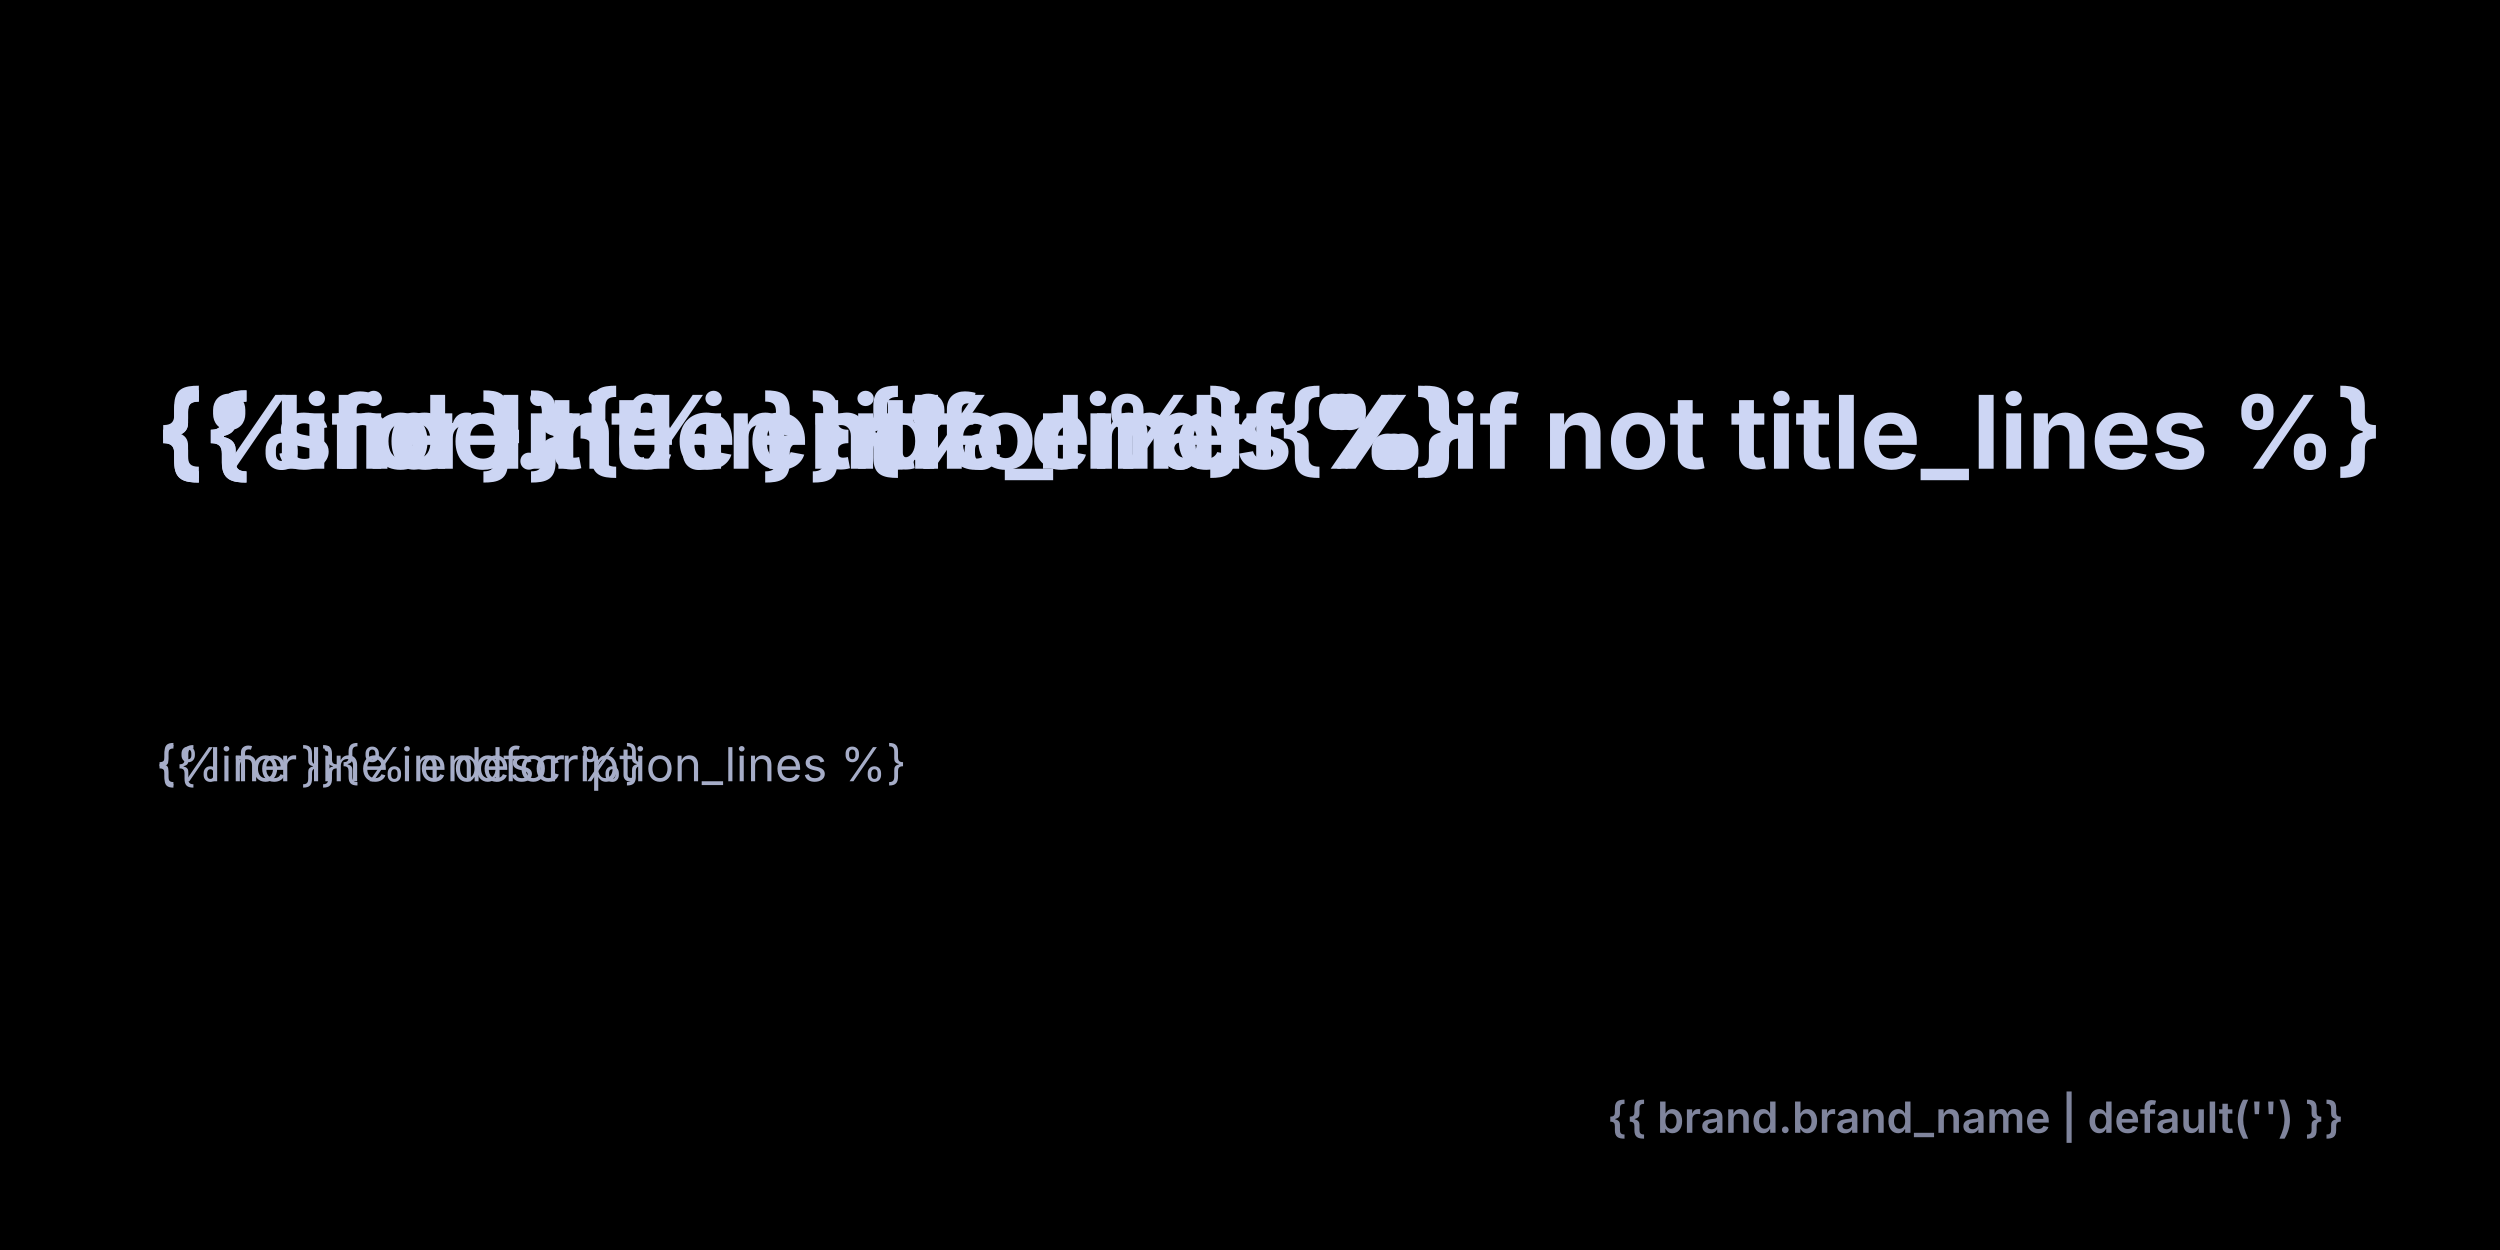
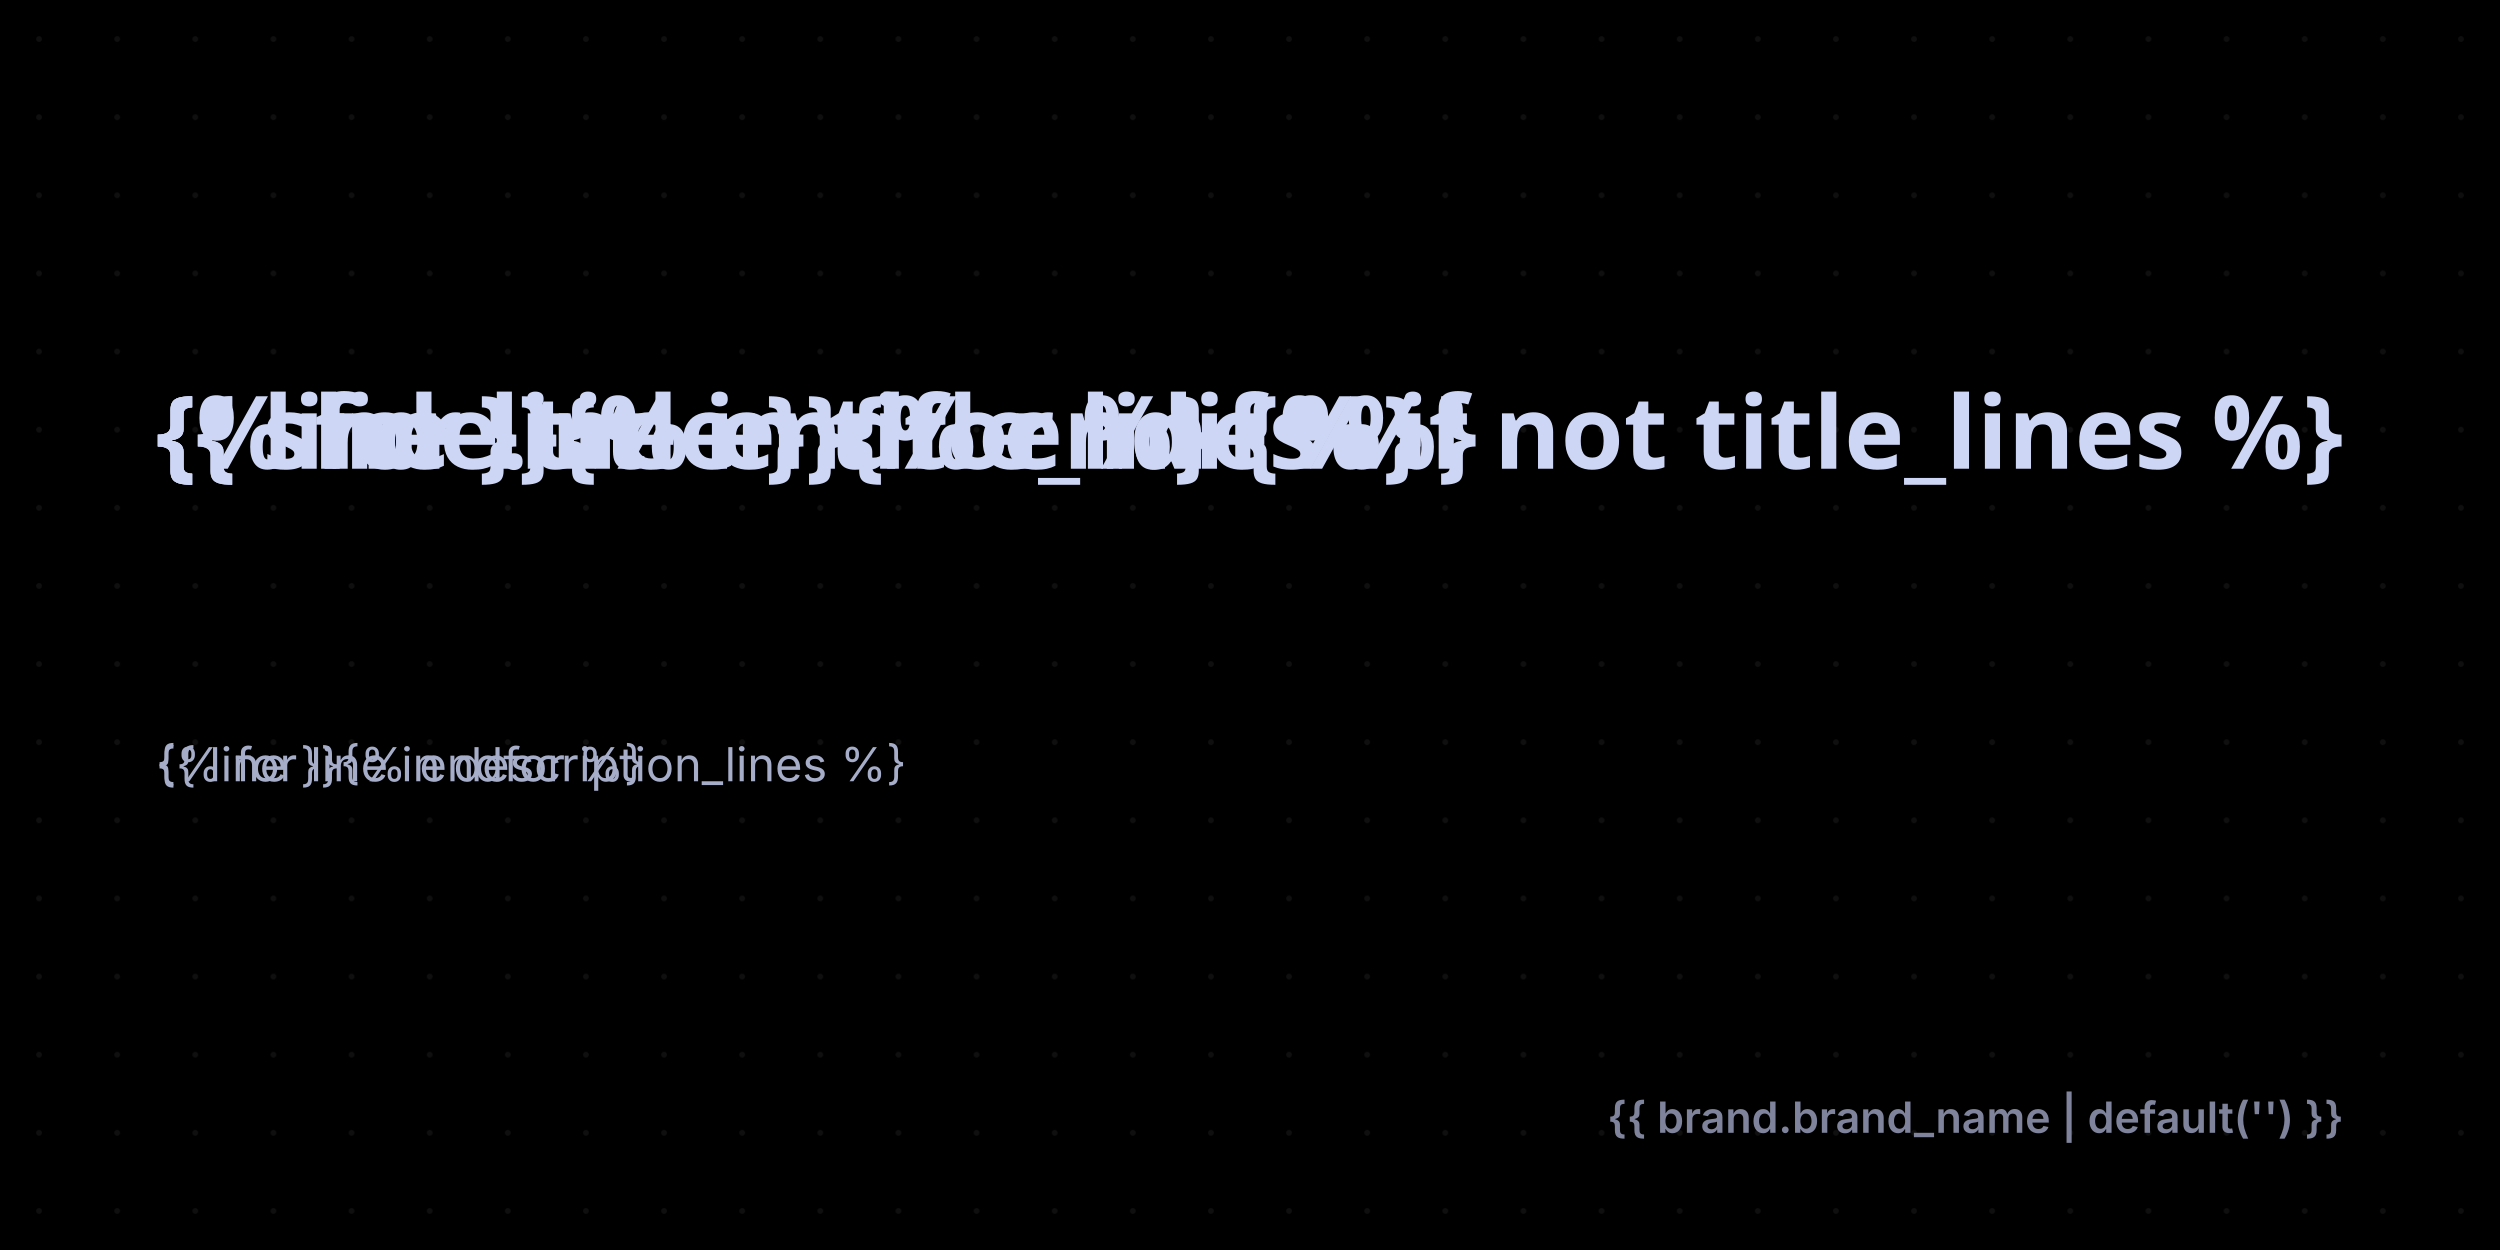
<svg xmlns="http://www.w3.org/2000/svg" width="1280" height="640" viewBox="0 0 1280 640">
  <defs>
    <linearGradient id="bg-grad" x1="0%" y1="0%" x2="100%" y2="100%">
      <stop offset="0%" stop-color="{{ brand.bg_color | default('#1e1e2e') }}" />
      <stop offset="100%" stop-color="{{ brand.bg_color_end | default('#11111b') }}" />
    </linearGradient>
    <linearGradient id="acc-grad" x1="0%" y1="0%" x2="0%" y2="100%">
      <stop offset="0%" stop-color="{{ brand.accent_color | default('#cba6f7') }}" />
      <stop offset="100%" stop-color="{{ brand.accent_color_end | default('#89b4fa') }}" />
    </linearGradient>
    <radialGradient id="glow" cx="75%" cy="25%" r="55%">
      <stop offset="0%" stop-color="{{ brand.accent_color | default('#cba6f7') }}" stop-opacity="0.07" />
      <stop offset="100%" stop-color="{{ brand.accent_color | default('#cba6f7') }}" stop-opacity="0" />
    </radialGradient>
+     <pattern id="dots" x="0" y="0" width="40" height="40" patternUnits="userSpaceOnUse">
+       <circle cx="20" cy="20" r="1.5" fill="#ffffff" opacity="0.06" />
+     </pattern>
  </defs>
  <rect width="1280" height="640" fill="url(#bg-grad)" />
  <rect width="1280" height="640" fill="url(#glow)" />
+   <rect width="1280" height="640" fill="url(#dots)" />
  <rect x="80" y="100" width="6" height="60" rx="3" fill="url(#acc-grad)" />
-   <text x="80" y="240" font-family="Inter,sans-serif" font-size="52" font-weight="700" fill="#cdd6f4">
+   <text x="80" y="240" font-family="Space Grotesk,sans-serif" font-size="52" font-weight="700" fill="#cdd6f4">
    {% for line in title_lines %}<tspan x="80" dy="{% if loop.first %}0{% else %}64{% endif %}">{{ line }}</tspan>{% endfor %}
    {% if not title_lines %}<tspan x="80" dy="0">{{ slide.title }}</tspan>{% endif %}
  </text>
  {% if slide.description %}
  <text x="80" y="400" font-family="Inter,sans-serif" font-size="24" font-weight="400" fill="#a6adc8">
    {% for line in description_lines %}<tspan x="80" dy="{% if loop.first %}0{% else %}34{% endif %}">{{ line }}</tspan>{% endfor %}
  </text>
  {% endif %}
  {% if slide.tech_stack %}
  <text x="80" y="560" font-family="JetBrains Mono,monospace" font-size="22" fill="{{ brand.accent_color | default('#cba6f7') }}">{{ slide.tech_stack }}</text>
  {% endif %}
  <text x="1200" y="580" text-anchor="end" font-family="Inter,sans-serif" font-size="22" font-weight="600" fill="#7f849c">{{ brand.brand_name | default('') }}</text>
+   <circle cx="1200" cy="80" r="106" fill="{{ brand.accent_color | default('#cba6f7') }}" opacity="0.04" />
</svg>
